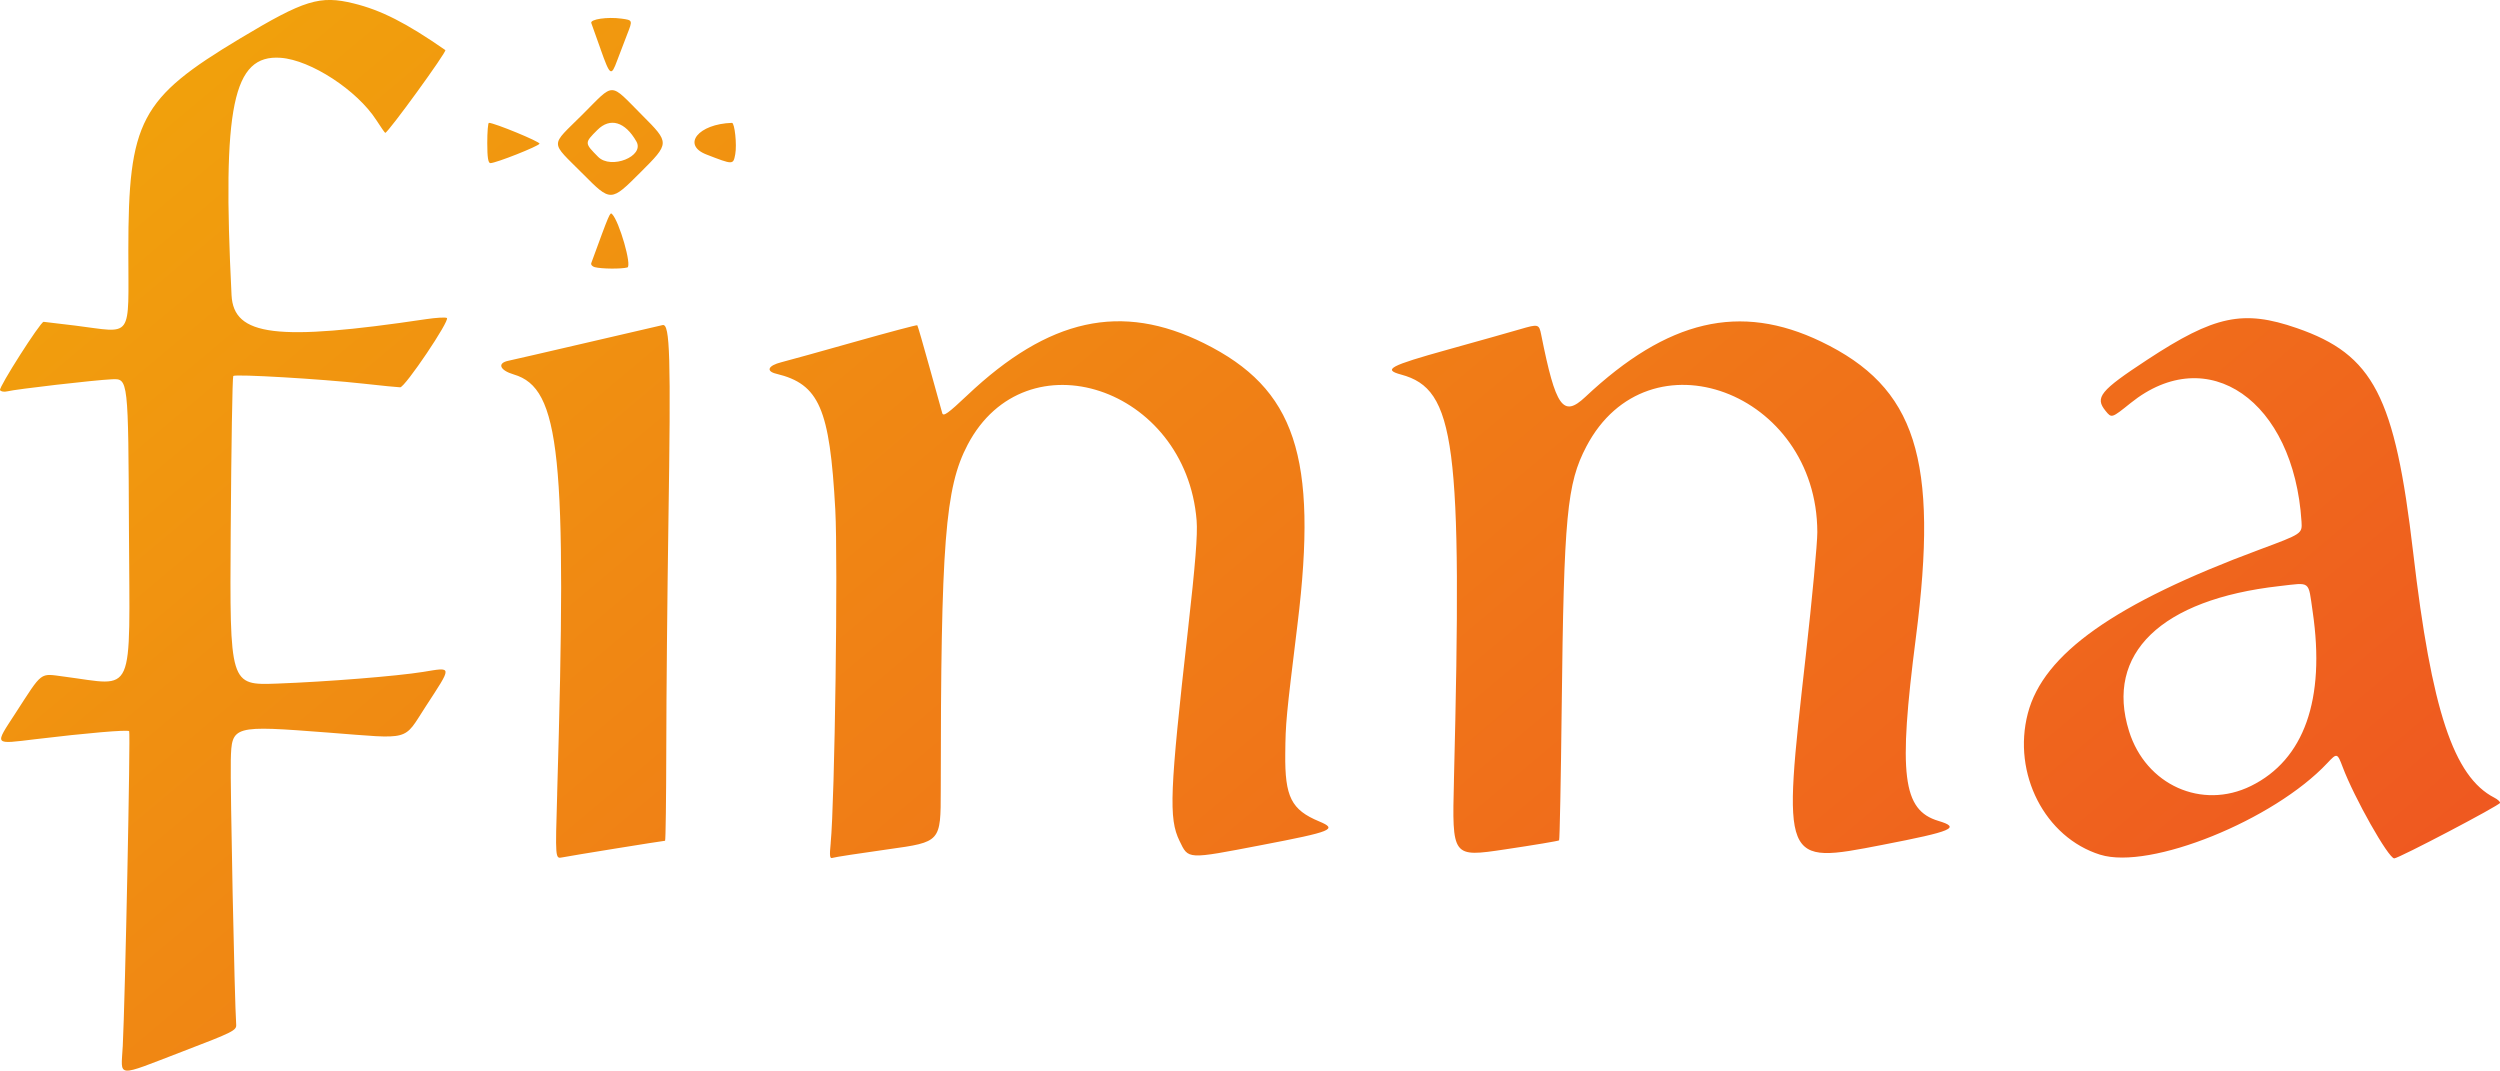
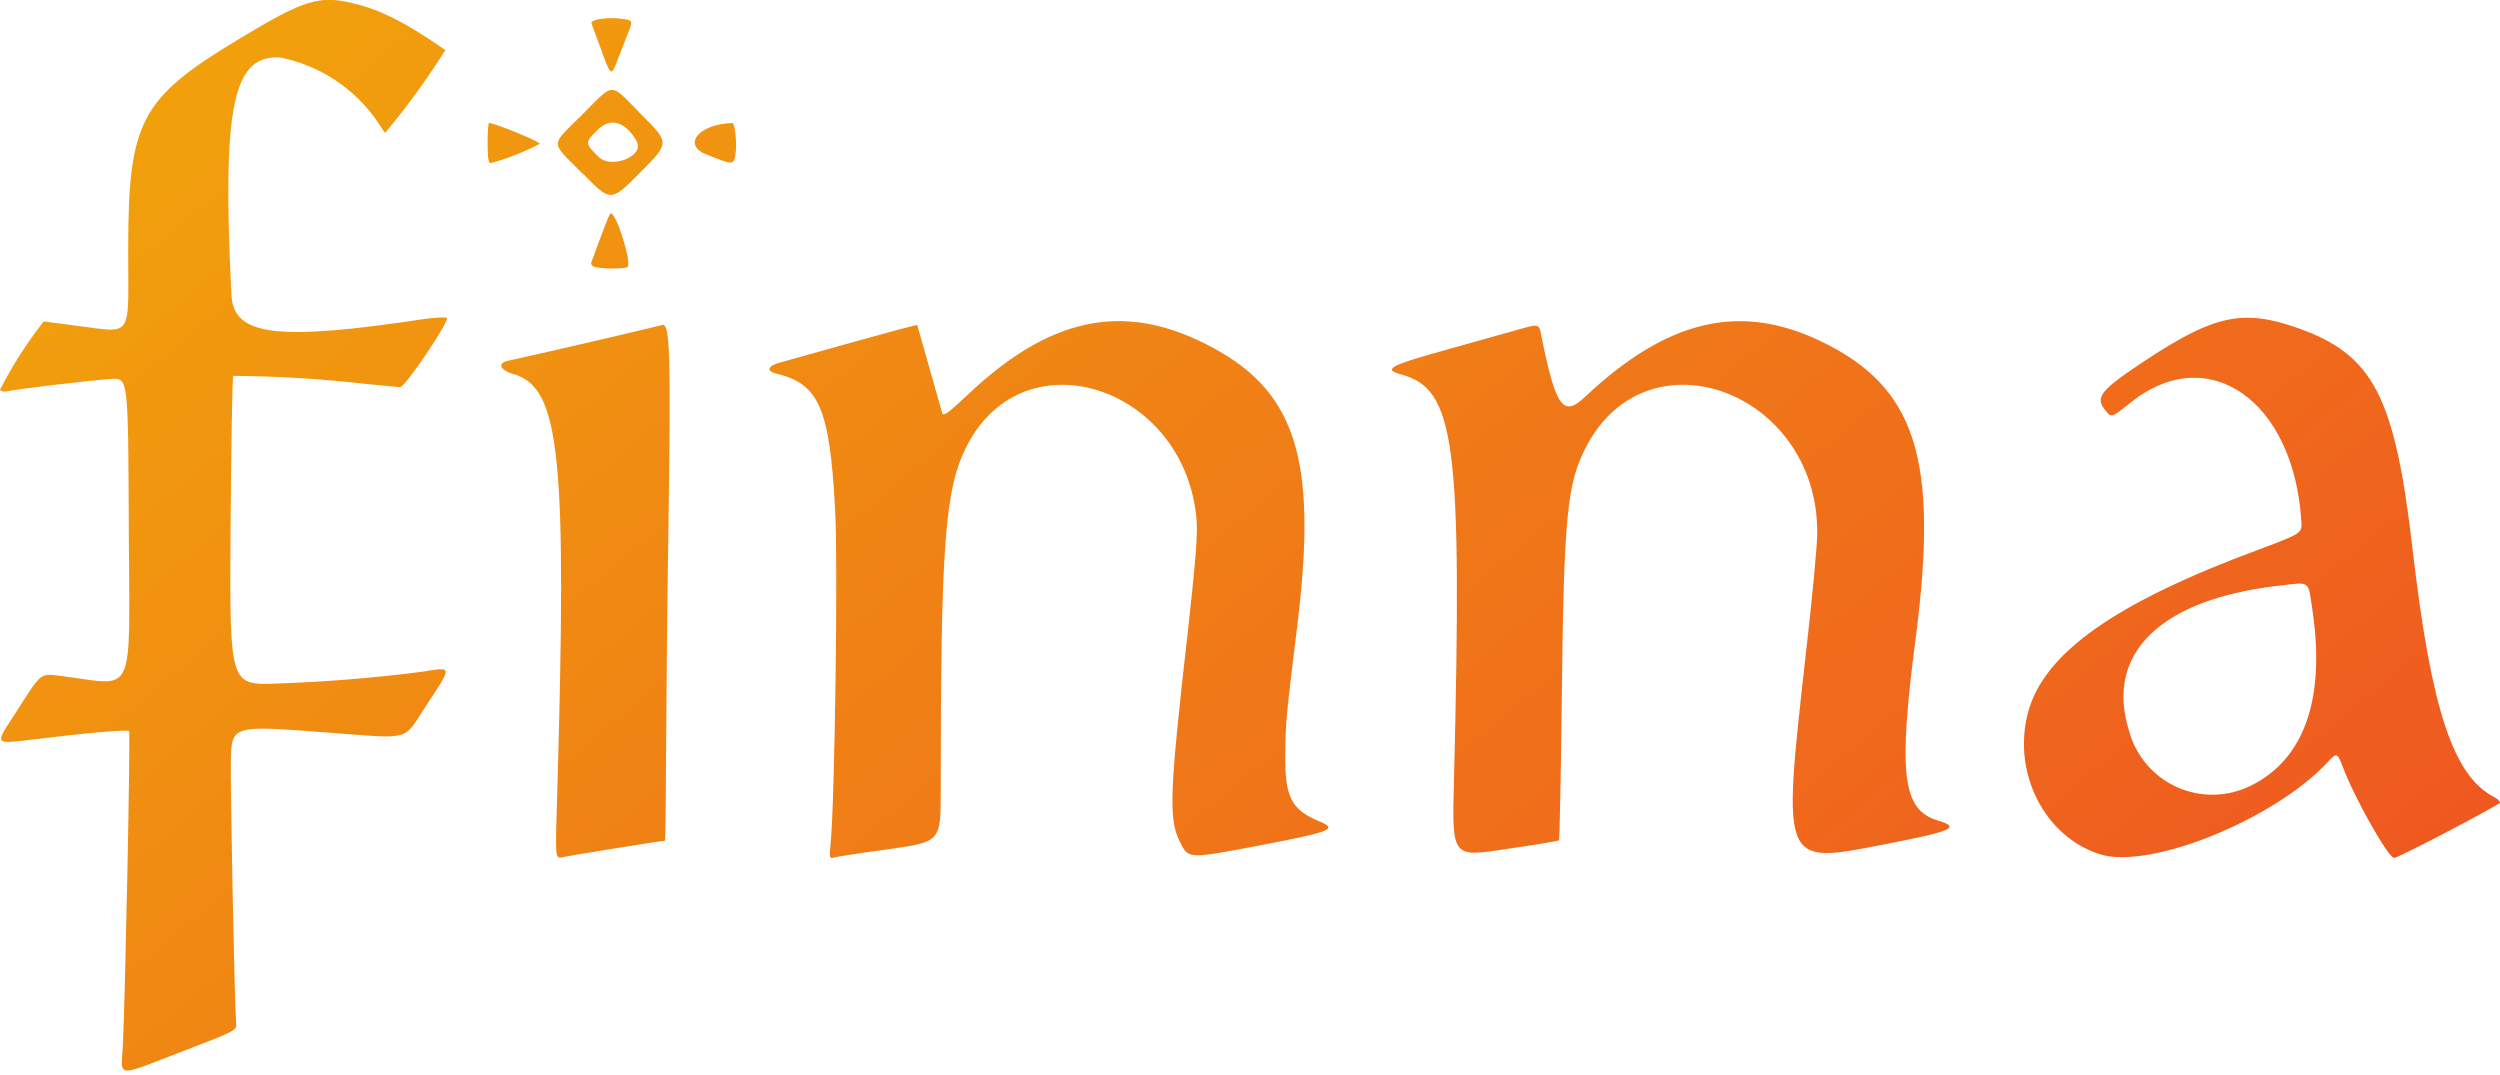
- <svg xmlns="http://www.w3.org/2000/svg" xmlns:xlink="http://www.w3.org/1999/xlink" width="200mm" height="85.653mm" viewBox="0 0 200 85.653" version="1.1" id="svg1" xml:space="preserve">
+ <svg xmlns="http://www.w3.org/2000/svg" xmlns:xlink="http://www.w3.org/1999/xlink" viewBox="0 0 200 86">
  <defs id="defs1">
-     <linearGradient id="linearGradient1">
-       <stop style="stop-color:#f1a80a;stop-opacity:1;" offset="0" id="stop1" />
-       <stop style="stop-color:#ef5023;stop-opacity:1;" offset="1" id="stop2" />
+     <linearGradient id="G1">
+       <stop id="stop1" offset="0" style="stop-color:#f1a80a;stop-opacity:1" />
+       <stop id="stop2" offset="1" style="stop-color:#ef5023;stop-opacity:1" />
    </linearGradient>
-     <linearGradient xlink:href="#linearGradient1" id="linearGradient2" x1="17.077" y1="-11.1" x2="71.089" y2="53.268" gradientUnits="userSpaceOnUse" />
-     <linearGradient xlink:href="#linearGradient1" id="linearGradient3" gradientUnits="userSpaceOnUse" x1="17.077" y1="-11.1" x2="71.089" y2="53.268" />
+     <linearGradient xlink:href="#G1" id="G2" x1="17.08" x2="71.09" y1="-11.1" y2="53.27" gradientUnits="userSpaceOnUse" />
+     <linearGradient xlink:href="#G1" id="G3" x1="17.08" x2="71.09" y1="-11.1" y2="53.27" gradientUnits="userSpaceOnUse" />
  </defs>
-   <g id="layer1" transform="translate(-2.069644,-3.091329)">
-     <g id="g1" style="fill:url(#linearGradient2)" transform="matrix(2.380198,0,0,2.380198,-2.856519,-4.266644)">
-       <path style="fill:url(#linearGradient3)" d="m 6.195,38.271 c 0.082,-1.617 0.263,-10.557 0.216,-10.605 -0.055,-0.055 -1.447,0.065 -3.14,0.269 -1.43,0.172 -1.391,0.221 -0.69,-0.859 0.943,-1.453 0.807,-1.351 1.647,-1.243 2.413,0.31 2.201,0.79 2.176,-4.907 -0.022,-5.113 -0.022,-5.113 -0.572,-5.087 -0.6,0.028 -3.219,0.331 -3.52,0.406 -0.103,0.026 -0.211,0.007 -0.241,-0.041 -0.053,-0.086 1.357,-2.297 1.464,-2.296 0.029,3.7e-4 0.509,0.058 1.066,0.127 1.969,0.246 1.782,0.511 1.782,-2.52 -5.55e-4,-4.366 0.393,-5.113 3.764,-7.135 2.153,-1.292 2.673,-1.452 3.808,-1.174 0.926,0.227 1.776,0.66 3.083,1.569 0.062,0.043 -1.927,2.782 -2.02,2.782 -0.013,0 -0.147,-0.191 -0.297,-0.425 -0.646,-1.006 -2.208,-2.025 -3.218,-2.098 -1.608,-0.116 -1.969,1.628 -1.651,7.976 0.069,1.38 1.513,1.558 6.541,0.808 0.337,-0.05 0.651,-0.068 0.697,-0.039 0.115,0.071 -1.406,2.33 -1.57,2.33 -0.071,0 -0.633,-0.056 -1.247,-0.124 -1.401,-0.156 -4.294,-0.326 -4.363,-0.257 -0.029,0.029 -0.067,2.38 -0.086,5.225 -0.034,5.173 -0.034,5.173 1.564,5.114 1.662,-0.061 4.023,-0.25 4.9,-0.392 0.997,-0.162 0.993,-0.227 0.085,1.169 -0.761,1.17 -0.452,1.087 -3.26,0.871 -3.234,-0.249 -3.257,-0.243 -3.286,0.924 -0.022,0.857 0.126,8.11 0.181,8.888 0.014,0.197 -0.091,0.25 -1.806,0.907 -2.277,0.873 -2.061,0.891 -2.008,-0.164 z M 20.796,29.769 c 0.337,-11.375 0.104,-13.63 -1.456,-14.091 -0.473,-0.14 -0.57,-0.381 -0.185,-0.461 0.146,-0.03 1.333,-0.304 2.637,-0.608 1.304,-0.304 2.451,-0.57 2.55,-0.592 0.247,-0.054 0.279,1.036 0.193,6.665 -0.036,2.398 -0.069,5.78 -0.071,7.514 -0.003,1.735 -0.021,3.154 -0.041,3.154 -0.065,0 -3.216,0.509 -3.457,0.559 -0.234,0.048 -0.234,0.048 -0.169,-2.139 z m 9.193,1.658 c 0.138,-1.418 0.249,-9.472 0.155,-11.211 -0.185,-3.397 -0.54,-4.215 -1.981,-4.562 -0.362,-0.087 -0.28,-0.275 0.169,-0.388 0.221,-0.056 1.333,-0.364 2.471,-0.686 1.138,-0.322 2.081,-0.572 2.097,-0.557 0.016,0.016 0.201,0.653 0.412,1.417 0.211,0.764 0.404,1.456 0.428,1.539 0.036,0.121 0.2,0.003 0.835,-0.597 2.744,-2.597 5.181,-3.134 7.96,-1.755 3.075,1.526 3.835,3.808 3.145,9.441 -0.387,3.159 -0.401,3.307 -0.412,4.36 -0.015,1.448 0.202,1.881 1.141,2.272 0.631,0.263 0.447,0.338 -1.938,0.795 -2.529,0.485 -2.451,0.489 -2.759,-0.145 -0.364,-0.75 -0.328,-1.639 0.284,-7.071 0.253,-2.246 0.33,-3.217 0.293,-3.692 -0.356,-4.481 -5.743,-6.266 -7.696,-2.549 -0.758,1.442 -0.901,3.283 -0.904,11.617 -6.89e-4,1.736 -6.89e-4,1.736 -1.757,1.98 -0.966,0.135 -1.81,0.265 -1.876,0.289 -0.098,0.037 -0.11,-0.052 -0.066,-0.499 z m 20.948,-2.105 c 0.285,-11.361 0.053,-13.149 -1.775,-13.641 -0.624,-0.168 -0.392,-0.293 1.565,-0.838 1.036,-0.288 2.128,-0.596 2.427,-0.684 0.625,-0.183 0.644,-0.178 0.717,0.186 0.488,2.441 0.735,2.789 1.481,2.089 2.77,-2.602 5.2,-3.172 7.927,-1.861 3.19,1.534 3.959,3.94 3.183,9.96 -0.593,4.602 -0.447,5.788 0.758,6.149 0.764,0.229 0.489,0.347 -1.887,0.807 -3.373,0.654 -3.361,0.685 -2.57,-6.363 0.214,-1.908 0.389,-3.775 0.388,-4.149 -0.009,-4.719 -5.69,-6.827 -7.762,-2.88 -0.655,1.247 -0.757,2.332 -0.83,8.802 -0.027,2.42 -0.067,4.416 -0.087,4.437 -0.021,0.021 -0.839,0.158 -1.818,0.304 -1.781,0.267 -1.781,0.267 -1.716,-2.32 z m 21.722,2.497 c -1.86,-0.581 -2.959,-2.727 -2.433,-4.749 0.521,-2.002 2.919,-3.698 7.785,-5.505 1.439,-0.535 1.439,-0.535 1.414,-0.942 -0.257,-4.066 -3.149,-6.072 -5.744,-3.985 -0.638,0.513 -0.638,0.513 -0.839,0.267 -0.373,-0.456 -0.19,-0.68 1.402,-1.725 2.262,-1.485 3.218,-1.687 5.024,-1.061 2.576,0.892 3.296,2.282 3.909,7.536 0.618,5.304 1.359,7.544 2.731,8.248 0.105,0.054 0.191,0.131 0.191,0.172 0,0.078 -3.408,1.867 -3.557,1.867 -0.195,0 -1.347,-2.04 -1.733,-3.069 -0.179,-0.476 -0.193,-0.48 -0.514,-0.137 -1.8,1.922 -5.964,3.604 -7.633,3.083 z m 5.067,-2.311 c 1.788,-0.88 2.506,-2.907 2.075,-5.852 -0.157,-1.073 -0.045,-0.986 -1.117,-0.866 -3.981,0.448 -5.869,2.268 -5.056,4.876 0.564,1.809 2.446,2.655 4.098,1.842 z M 22.061,12.071 c -0.085,-0.022 -0.138,-0.084 -0.118,-0.138 0.614,-1.681 0.63,-1.717 0.698,-1.648 0.244,0.244 0.676,1.753 0.514,1.796 -0.204,0.055 -0.867,0.049 -1.094,-0.01 z M 21.667,8.942 c -1.123,-1.131 -1.121,-0.903 -0.022,-1.999 1.101,-1.098 0.89,-1.1 2.01,0.023 0.929,0.932 0.929,0.932 -0.063,1.923 -0.992,0.992 -0.992,0.992 -1.925,0.052 z m 1.793,-1.094 c -0.379,-0.668 -0.884,-0.818 -1.313,-0.388 -0.436,0.436 -0.436,0.436 0.025,0.902 0.432,0.437 1.57,-0.017 1.288,-0.514 z m -5.013,0.049 c 0,-0.373 0.025,-0.677 0.055,-0.677 0.182,0 1.723,0.635 1.701,0.701 -0.028,0.084 -1.464,0.652 -1.65,0.653 -0.076,4.4e-4 -0.106,-0.191 -0.106,-0.677 z m 7.366,0.387 c -0.838,-0.325 -0.272,-1.027 0.858,-1.063 0.092,-0.003 0.17,0.737 0.111,1.053 -0.068,0.361 -0.065,0.361 -0.969,0.01 z m -3.557,-3.541 c -0.153,-0.431 -0.294,-0.826 -0.313,-0.877 -0.046,-0.127 0.542,-0.214 1.014,-0.149 0.38,0.052 0.38,0.052 0.192,0.529 -0.103,0.262 -0.254,0.658 -0.336,0.879 -0.201,0.546 -0.238,0.52 -0.558,-0.381 z" id="path1" />
+   <g id="layer1" transform="translate(-2.07 -3.1)">
+     <g id="g1" style="fill:url(#G2)" transform="translate(-2.86 -4.27)scale(2.3802)">
+       <path id="path1" d="M6.2 38.27c.08-1.62.26-10.56.21-10.6-.05-.06-1.45.06-3.14.27-1.43.17-1.39.22-.69-.86.94-1.46.8-1.35 1.65-1.25 2.41.31 2.2.8 2.17-4.9-.02-5.12-.02-5.12-.57-5.1-.6.04-3.22.34-3.52.42q-.17.03-.24-.05a14 14 0 0 1 1.47-2.3l1.06.14c1.97.24 1.78.5 1.78-2.52 0-4.37.4-5.12 3.77-7.14 2.15-1.3 2.67-1.45 3.8-1.17.93.22 1.78.66 3.09 1.57a26 26 0 0 1-2.02 2.78c-.02 0-.15-.2-.3-.43a5.2 5.2 0 0 0-3.22-2.1c-1.6-.11-1.97 1.63-1.65 7.98.07 1.38 1.52 1.56 6.54.8.34-.04.65-.06.7-.03.12.07-1.4 2.33-1.57 2.33l-1.25-.12a41 41 0 0 0-4.36-.26c-.03.03-.07 2.38-.09 5.22-.03 5.18-.03 5.18 1.57 5.12a52 52 0 0 0 4.9-.4c1-.16 1-.22.08 1.18-.76 1.17-.45 1.08-3.26.87-3.23-.25-3.25-.25-3.28.92-.02.86.12 8.11.18 8.89.01.2-.1.25-1.8.9-2.28.88-2.07.9-2.01-.16m14.6-8.5c.33-11.38.1-13.63-1.46-14.1-.47-.13-.57-.37-.18-.45a344 344 0 0 0 5.18-1.2c.25-.06.28 1.03.2 6.66-.04 2.4-.07 5.78-.08 7.52s-.02 3.15-.04 3.15c-.06 0-3.21.5-3.45.56-.24.05-.24.05-.17-2.14m9.19 1.66c.14-1.42.25-9.48.15-11.21-.18-3.4-.54-4.22-1.98-4.57-.36-.08-.28-.27.17-.38l2.47-.69c1.14-.32 2.08-.57 2.1-.56l.84 2.96c.04.12.2 0 .84-.6 2.74-2.6 5.18-3.13 7.96-1.75 3.07 1.52 3.83 3.8 3.14 9.44-.39 3.16-.4 3.3-.41 4.36-.02 1.45.2 1.88 1.14 2.27.63.26.45.34-1.94.8-2.53.48-2.45.48-2.76-.15-.36-.75-.33-1.64.29-7.07.25-2.25.33-3.22.29-3.7-.36-4.47-5.75-6.26-7.7-2.54-.76 1.44-.9 3.28-.9 11.62 0 1.73 0 1.73-1.76 1.98-.97.13-1.81.26-1.88.29-.1.03-.1-.06-.06-.5m20.95-2.1c.28-11.37.05-13.16-1.78-13.65-.62-.17-.39-.3 1.57-.84l2.42-.68c.63-.18.65-.18.72.19.49 2.44.74 2.79 1.48 2.08 2.77-2.6 5.2-3.17 7.93-1.86 3.19 1.54 3.96 3.94 3.18 9.96-.6 4.6-.45 5.8.76 6.15.76.23.49.35-1.89.81-3.37.66-3.36.69-2.57-6.36.22-1.91.4-3.78.39-4.15 0-4.72-5.69-6.83-7.76-2.88-.66 1.25-.76 2.33-.83 8.8-.03 2.42-.07 4.42-.09 4.44s-.84.16-1.82.3c-1.78.27-1.78.27-1.71-2.32m21.72 2.49c-1.86-.58-2.96-2.73-2.43-4.75.52-2 2.91-3.7 7.78-5.5 1.44-.54 1.44-.54 1.41-.95-.25-4.06-3.14-6.07-5.74-3.98-.64.51-.64.51-.84.27-.37-.46-.19-.68 1.4-1.73 2.26-1.48 3.22-1.69 5.03-1.06 2.57.9 3.3 2.28 3.9 7.54.62 5.3 1.36 7.54 2.74 8.24q.17.1.19.18c0 .07-3.41 1.86-3.56 1.86-.2 0-1.35-2.04-1.73-3.07-.18-.47-.2-.48-.52-.13-1.8 1.92-5.96 3.6-7.63 3.08m5.07-2.31c1.78-.88 2.5-2.9 2.07-5.85-.16-1.08-.05-.99-1.12-.87-3.98.45-5.87 2.27-5.05 4.88a2.9 2.9 0 0 0 4.1 1.84M22.06 12.07q-.13-.04-.12-.14c.62-1.68.63-1.71.7-1.65.25.25.68 1.76.51 1.8-.2.06-.86.05-1.09-.01m-.4-3.13c-1.12-1.13-1.11-.9-.01-2s.89-1.1 2 .03c.93.93.93.93-.06 1.92-.99 1-.99 1-1.92.05m1.8-1.1c-.38-.66-.88-.81-1.31-.38s-.44.44.02.9c.43.44 1.57-.02 1.29-.51m-5.01.06c0-.38.02-.68.05-.68.18 0 1.73.63 1.7.7a8 8 0 0 1-1.65.65c-.07 0-.1-.19-.1-.67m7.36.38c-.83-.32-.27-1.02.86-1.06.1 0 .17.74.11 1.05-.07.37-.06.37-.97.01m-3.55-3.54-.32-.87c-.04-.13.55-.22 1.02-.15.38.05.38.05.19.53l-.34.87c-.2.55-.23.52-.55-.38" style="fill:url(#G3)" />
    </g>
  </g>
</svg>
